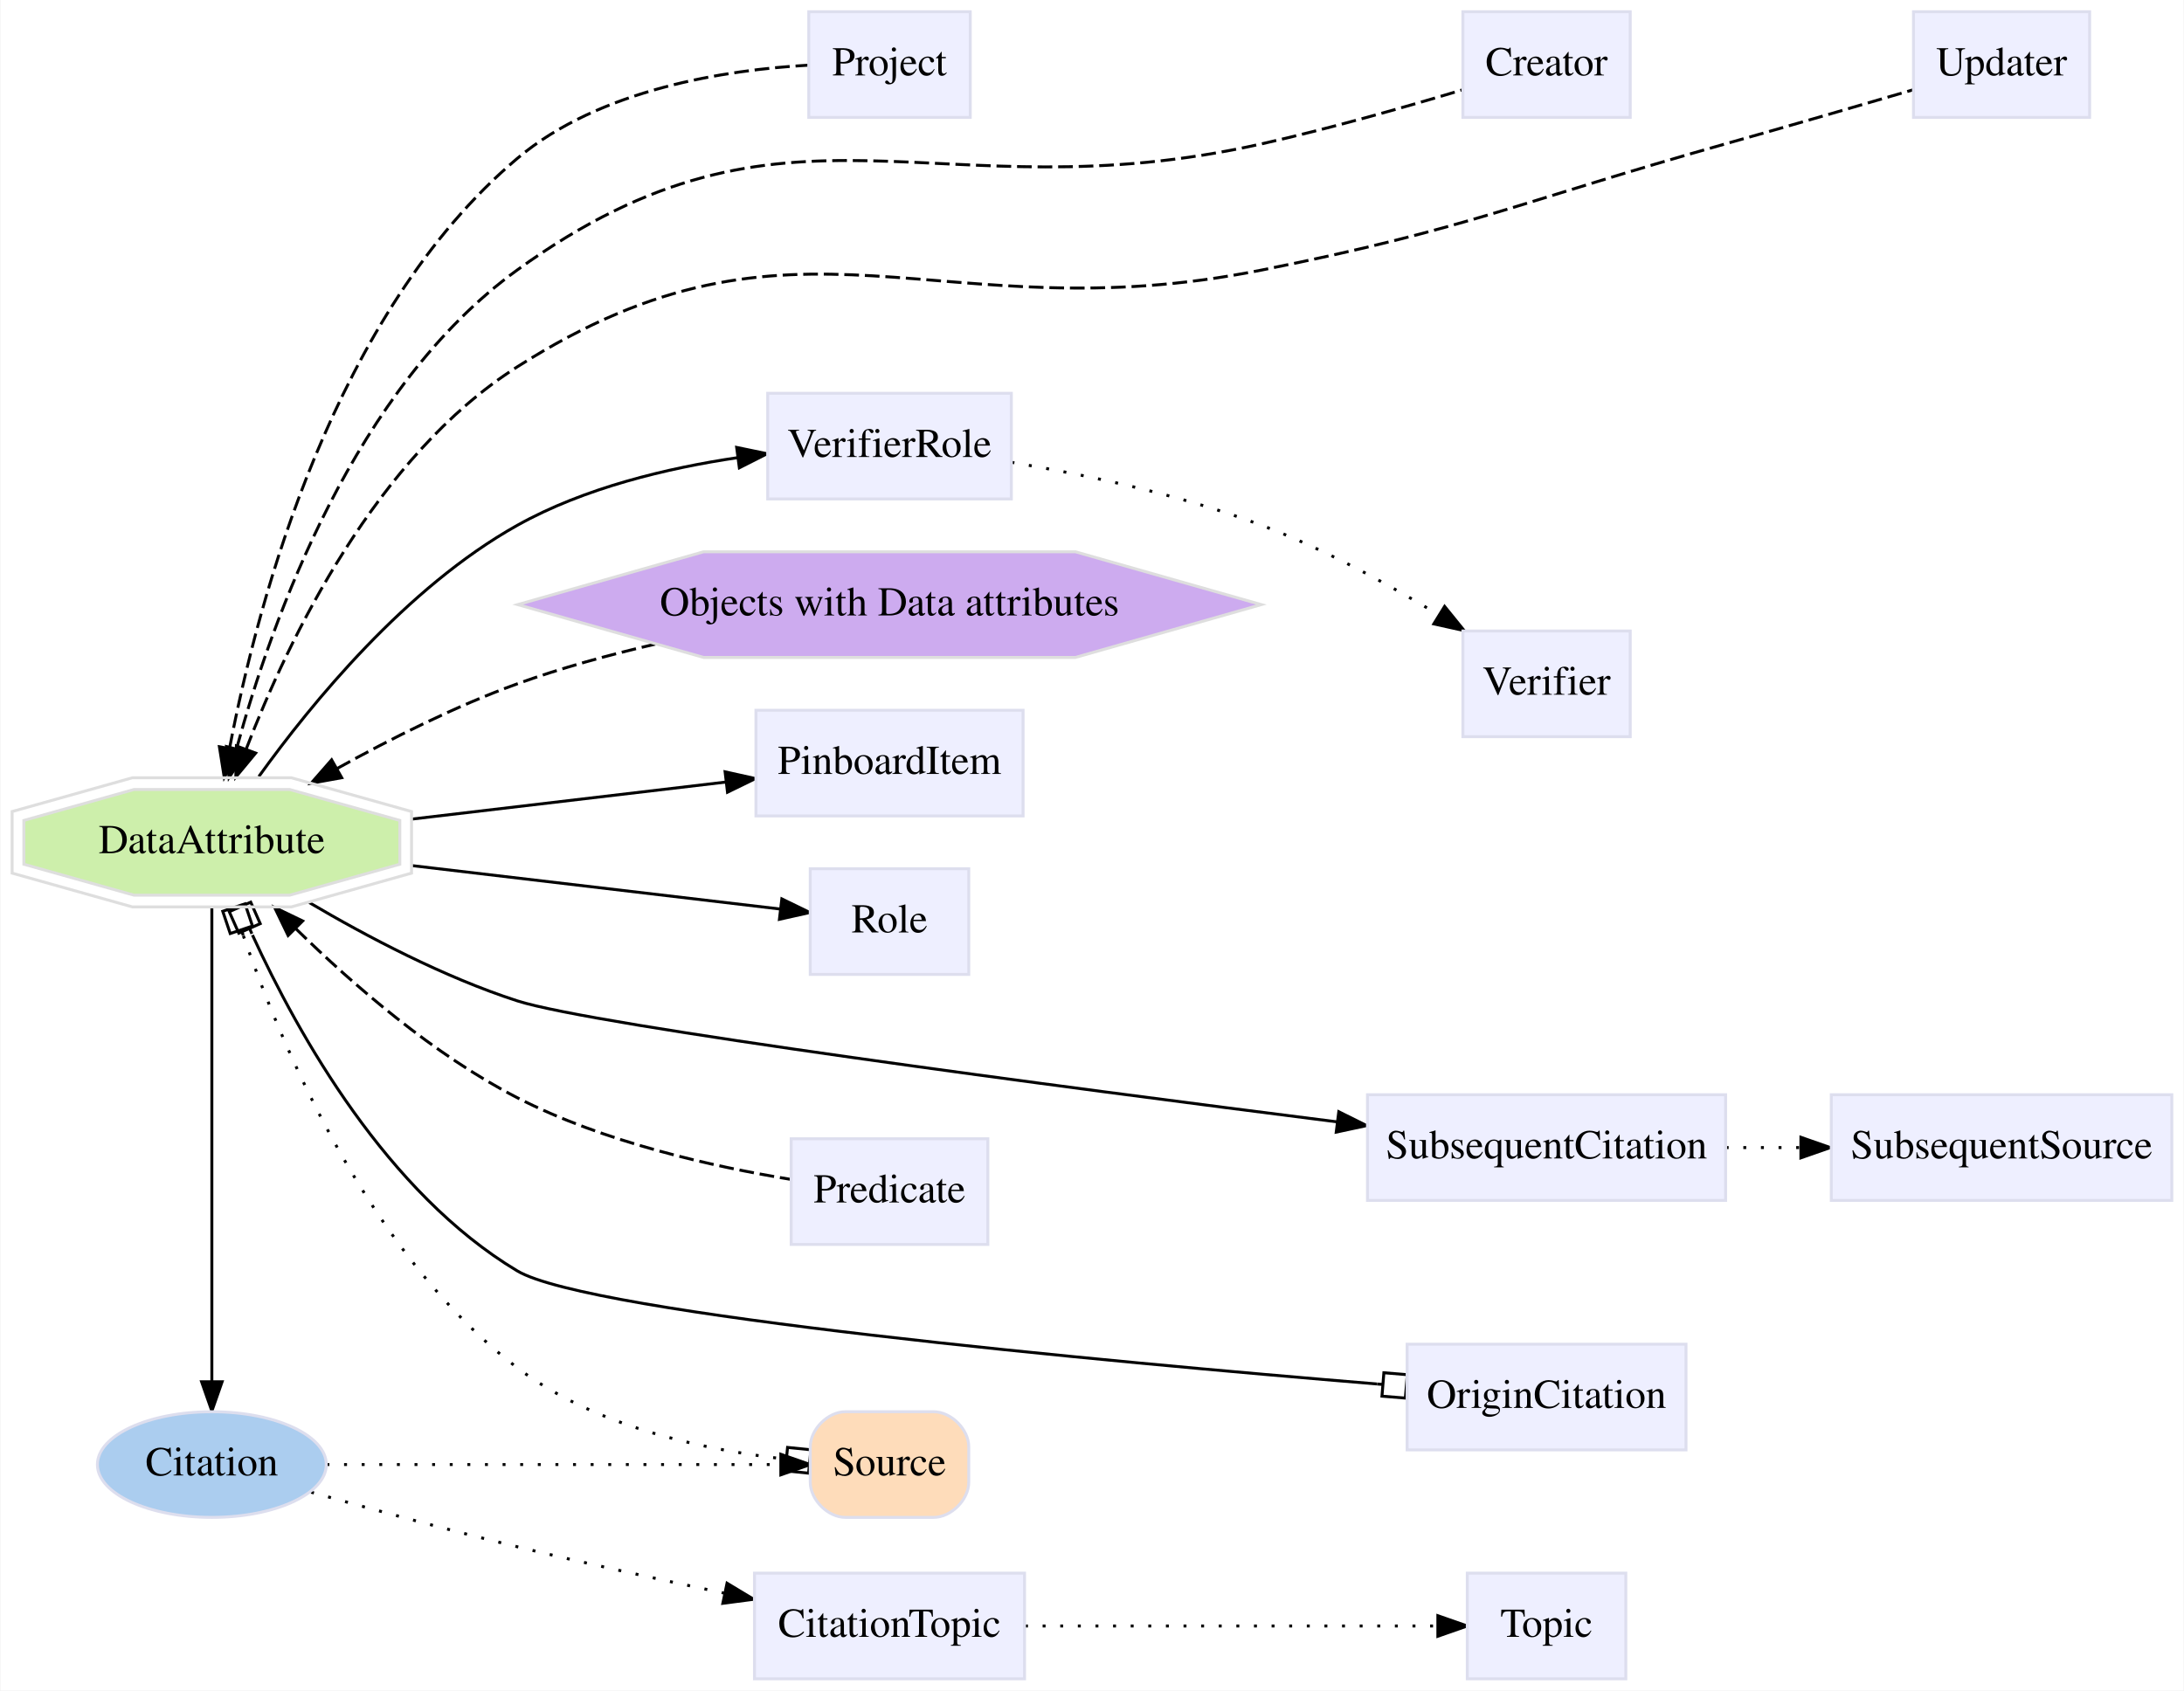
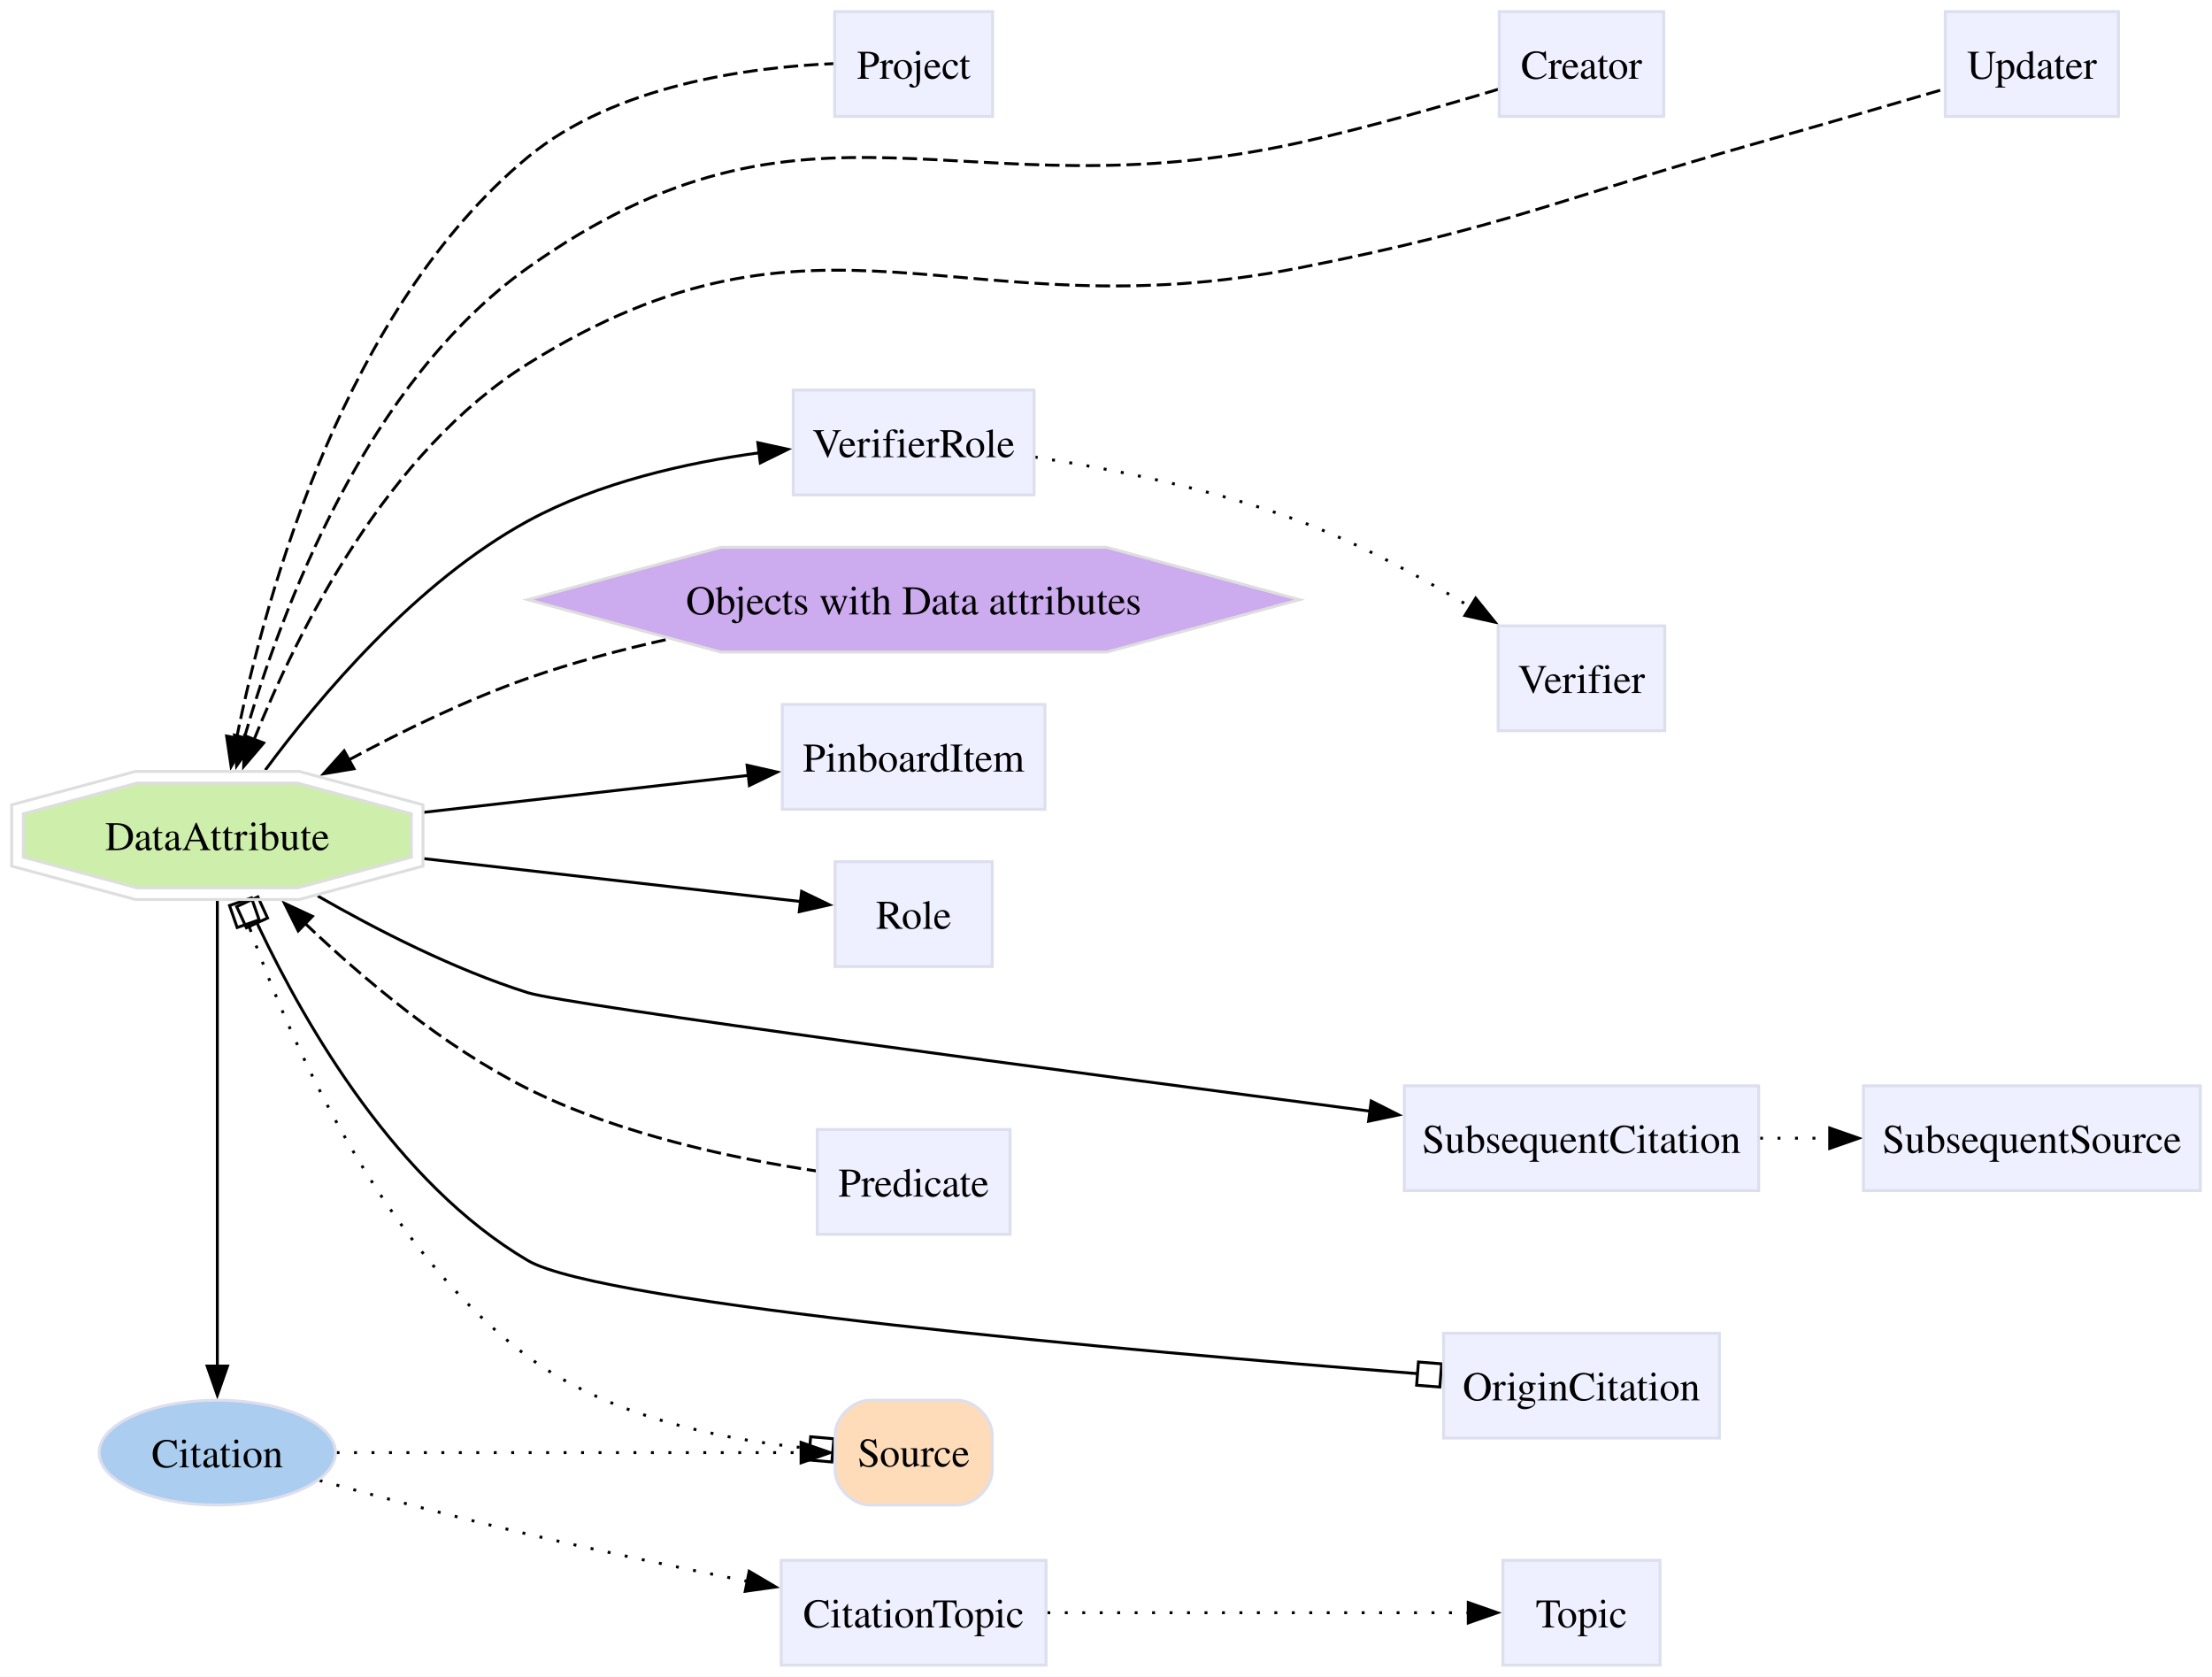
- <svg xmlns="http://www.w3.org/2000/svg" xmlns:xlink="http://www.w3.org/1999/xlink" width="744pt" height="576pt" viewBox="0.00 0.00 743.70 576.00">
+ <svg xmlns="http://www.w3.org/2000/svg" xmlns:xlink="http://www.w3.org/1999/xlink" width="760pt" height="576pt" viewBox="0.00 0.00 759.98 576.00">
  <g id="graph0" class="graph" transform="scale(1 1) rotate(0) translate(4 572)">
-     <polygon fill="white" stroke="transparent" points="-4,4 -4,-572 739.7,-572 739.7,4 -4,4" />
+     <polygon fill="white" stroke="none" points="-4,4 -4,-572 755.98,-572 755.98,4 -4,4" />
    <g id="edge2" class="edge">
-       <path fill="none" stroke="black" d="M68.02,-262.67C68.02,-208.87 68.02,-155.07 68.02,-101.26" />
-       <polygon fill="black" stroke="black" points="71.52,-101.22 68.02,-91.22 64.52,-101.22 71.52,-101.22" />
+       <path fill="none" stroke="black" d="M70.66,-262.67C70.66,-209.31 70.66,-155.96 70.66,-102.6" />
+       <polygon fill="black" stroke="black" points="74.16,-102.73 70.66,-92.73 67.16,-102.73 74.16,-102.73" />
    </g>
    <g id="edge17" class="edge">
-       <path fill="none" stroke="black" stroke-dasharray="1,5" d="M78.75,-253.17C92.77,-212.78 122.53,-143.83 172.04,-106 197.86,-86.27 234.41,-78.29 261.47,-75.09" />
-       <polygon fill="none" stroke="black" points="79.32,-264.06 71.73,-261.52 74.28,-253.93 81.86,-256.48 79.32,-264.06" />
-       <polyline fill="none" stroke="black" points="78.07,-255.2 78.71,-253.31 " />
-       <polygon fill="none" stroke="black" points="271.29,-70.07 272.1,-78.03 264.14,-78.84 263.33,-70.88 271.29,-70.07" />
-       <polyline fill="none" stroke="black" points="263.74,-74.86 261.75,-75.06 " />
+       <path fill="none" stroke="black" stroke-dasharray="1,5" d="M81.91,-252.82C96.5,-212.3 127.19,-143.45 177.32,-106 204.93,-85.38 243.96,-77.55 272.34,-74.63" />
+       <polygon fill="none" stroke="black" points="82.4,-263.56 74.85,-260.93 77.48,-253.38 85.03,-256.01 82.4,-263.56" />
+       <polyline fill="none" stroke="black" points="81.25,-254.69 81.91,-252.8" />
+       <polygon fill="none" stroke="black" points="281.8,-69.79 282.49,-77.76 274.52,-78.45 273.83,-70.48 281.8,-69.79" />
+       <polyline fill="none" stroke="black" points="274.18,-74.47 272.18,-74.64" />
    </g>
    <g id="edge3" class="edge">
-       <path fill="none" stroke="black" d="M136.13,-292.92C170.17,-296.93 210.99,-301.75 243.1,-305.54" />
-       <polygon fill="black" stroke="black" points="242.86,-309.03 253.2,-306.73 243.68,-302.08 242.86,-309.03" />
+       <path fill="none" stroke="black" d="M141.56,-292.95C177.14,-297 219.79,-301.86 253.14,-305.65" />
+       <polygon fill="black" stroke="black" points="252.68,-309.12 263.01,-306.78 253.47,-302.17 252.68,-309.12" />
    </g>
    <g id="edge4" class="edge">
-       <path fill="none" stroke="black" d="M136.13,-277.08C177.07,-272.25 227.82,-266.26 261.43,-262.3" />
-       <polygon fill="black" stroke="black" points="262.19,-265.73 271.71,-261.09 261.37,-258.78 262.19,-265.73" />
+       <path fill="none" stroke="black" d="M141.56,-277.05C184.05,-272.21 236.63,-266.23 271.39,-262.27" />
+       <polygon fill="black" stroke="black" points="271.41,-265.79 280.95,-261.18 270.61,-258.83 271.41,-265.79" />
    </g>
    <g id="edge6" class="edge">
-       <path fill="none" stroke="black" d="M101.17,-264.5C120.88,-252.87 147.06,-239.07 172.04,-231 198.01,-222.61 356.93,-201.71 451.35,-189.76" />
-       <polygon fill="black" stroke="black" points="451.92,-193.21 461.41,-188.49 451.05,-186.27 451.92,-193.21" />
+       <path fill="none" stroke="black" d="M105.16,-264.21C125.34,-252.63 151.98,-238.98 177.32,-231 190.96,-226.71 365.38,-203.54 466.7,-190.3" />
+       <polygon fill="black" stroke="black" points="467.11,-193.78 476.57,-189.01 466.2,-186.84 467.11,-193.78" />
    </g>
    <g id="edge9" class="edge">
-       <path fill="none" stroke="black" d="M84.02,-307.42C101.94,-332.35 134.27,-371.87 172.04,-393 194.9,-405.79 223.21,-412.53 247.19,-416.08" />
-       <polygon fill="black" stroke="black" points="246.8,-419.56 257.17,-417.41 247.72,-412.62 246.8,-419.56" />
+       <path fill="none" stroke="black" d="M87.15,-307.48C105.62,-332.45 138.87,-372.02 177.32,-393 201.65,-406.27 231.73,-413.03 256.99,-416.48" />
+       <polygon fill="black" stroke="black" points="256.37,-419.93 266.72,-417.66 257.21,-412.98 256.37,-419.93" />
    </g>
    <g id="edge12" class="edge">
-       <path fill="none" stroke="black" stroke-dasharray="5,2" d="M76.46,-316.99C88.52,-361.19 116.75,-440 172.04,-480 264.68,-547.03 314.13,-497.93 425.7,-523 449.01,-528.24 475.09,-535.67 494.17,-541.42" />
-       <polygon fill="black" stroke="black" points="79.78,-315.86 73.87,-307.07 73.01,-317.63 79.78,-315.86" />
+       <path fill="none" stroke="black" stroke-dasharray="5,2" d="M79.93,-318.54C92.77,-363.09 121.99,-440.71 177.32,-480 274.66,-549.12 325.91,-497.22 442.48,-523 465.78,-528.15 491.82,-535.6 510.87,-541.36" />
+       <polygon fill="black" stroke="black" points="83.3,-317.61 77.27,-308.9 76.55,-319.47 83.3,-317.61" />
    </g>
    <g id="edge13" class="edge">
-       <path fill="none" stroke="black" stroke-dasharray="5,2" d="M96.69,-255.52C116.08,-236.5 143.55,-212.65 172.04,-198 201.6,-182.79 238.87,-174.48 265.15,-170.18" />
-       <polygon fill="black" stroke="black" points="94,-253.26 89.4,-262.81 98.95,-258.21 94,-253.26" />
+       <path fill="none" stroke="black" stroke-dasharray="5,2" d="M100.66,-254.94C120.56,-235.97 148.5,-212.41 177.32,-198 208.97,-182.18 248.88,-173.9 276.4,-169.76" />
+       <polygon fill="black" stroke="black" points="98.45,-252.21 93.73,-261.7 103.33,-257.23 98.45,-252.21" />
    </g>
    <g id="edge14" class="edge">
-       <path fill="none" stroke="black" stroke-dasharray="5,2" d="M74.07,-317.14C83.75,-367.67 109.75,-465.35 172.04,-518 200.1,-541.72 243.44,-548.21 271.22,-549.79" />
-       <polygon fill="black" stroke="black" points="77.48,-316.32 72.25,-307.11 70.59,-317.57 77.48,-316.32" />
+       <path fill="none" stroke="black" stroke-dasharray="5,2" d="M77.23,-318.19C87.56,-369.12 114.65,-466.08 177.32,-518 207.29,-542.82 253.5,-548.92 282.43,-550.14" />
+       <polygon fill="black" stroke="black" points="80.72,-317.82 75.4,-308.66 73.85,-319.14 80.72,-317.82" />
    </g>
    <g id="edge15" class="edge">
-       <path fill="none" stroke="black" stroke-dasharray="5,2" d="M79.71,-316.77C94.23,-354.58 124.03,-416.44 172.04,-447 267.94,-508.05 314.22,-457.69 425.7,-480 497.06,-494.28 513.64,-503.3 583.7,-523 605.06,-529.01 629.12,-536 647.42,-541.36" />
-       <polygon fill="black" stroke="black" points="82.94,-315.41 76.18,-307.25 76.38,-317.84 82.94,-315.41" />
+       <path fill="none" stroke="black" stroke-dasharray="5,2" d="M83.22,-317.8C98.46,-355.76 129.11,-416.89 177.32,-447 278.05,-509.91 325.97,-456.99 442.48,-480 513.77,-494.08 530.28,-503.3 600.23,-523 621.56,-529.01 645.59,-536 663.86,-541.36" />
+       <polygon fill="black" stroke="black" points="86.58,-316.77 79.71,-308.7 80.05,-319.29 86.58,-316.77" />
    </g>
    <g id="edge16" class="edge">
-       <path fill="none" stroke="black" d="M81.85,-253.42C97.61,-219.05 127.82,-165.46 172.04,-139 196.6,-124.3 372.27,-108.1 464.88,-100.46" />
-       <polygon fill="none" stroke="black" points="81.26,-264.62 73.95,-261.37 77.19,-254.06 84.5,-257.3 81.26,-264.62" />
-       <polyline fill="none" stroke="black" points="80.85,-255.68 81.66,-253.85 " />
-       <polygon fill="none" stroke="black" points="474.6,-95.65 475.26,-103.62 467.28,-104.28 466.63,-96.3 474.6,-95.65" />
-       <polyline fill="none" stroke="black" points="466.96,-100.29 464.96,-100.45 " />
+       <path fill="none" stroke="black" d="M84.95,-253.54C101.28,-219.13 132.45,-165.38 177.32,-139 202.93,-123.95 386,-107.79 481.18,-100.28" />
+       <polygon fill="none" stroke="black" points="84.58,-263.91 77.31,-260.56 80.66,-253.29 87.92,-256.64 84.58,-263.91" />
+       <polyline fill="none" stroke="black" points="84.29,-254.97 85.13,-253.15" />
+       <polygon fill="none" stroke="black" points="490.69,-95.53 491.31,-103.5 483.34,-104.13 482.71,-96.15 490.69,-95.53" />
+       <polyline fill="none" stroke="black" points="483.02,-100.14 481.03,-100.3" />
    </g>
    <g id="edge11" class="edge">
-       <path fill="none" stroke="black" stroke-dasharray="5,2" d="M110.76,-310.19C129.05,-320.34 151.08,-331.42 172.04,-339 186.95,-344.4 203.28,-348.88 219.08,-352.53" />
-       <polygon fill="black" stroke="black" points="112.26,-307.02 101.84,-305.14 108.82,-313.11 112.26,-307.02" />
+       <path fill="none" stroke="black" stroke-dasharray="5,2" d="M115.72,-310.89C134.24,-320.87 156.33,-331.63 177.32,-339 192.62,-344.37 209.3,-348.81 225.5,-352.43" />
+       <polygon fill="black" stroke="black" points="117.61,-307.93 107.16,-306.18 114.23,-314.07 117.61,-307.93" />
    </g>
    <g id="edge5" class="edge">
-       <path fill="none" stroke="black" stroke-dasharray="1,5" d="M107.06,-73C150.07,-73 219.55,-73 261.74,-73" />
-       <polygon fill="black" stroke="black" points="261.85,-76.5 271.85,-73 261.85,-69.5 261.85,-76.5" />
+       <path fill="none" stroke="black" stroke-dasharray="1,5" d="M111.64,-73C156.18,-73 227.64,-73 271.23,-73" />
+       <polygon fill="black" stroke="black" points="271.22,-76.5 281.22,-73 271.22,-69.5 271.22,-76.5" />
    </g>
    <g id="edge1" class="edge">
-       <path fill="none" stroke="black" stroke-dasharray="1,5" d="M101.84,-63.59C122.02,-57.93 148.44,-50.73 172.04,-45 195.1,-39.4 220.69,-33.79 242.74,-29.16" />
-       <polygon fill="black" stroke="black" points="243.52,-32.57 252.6,-27.1 242.09,-25.72 243.52,-32.57" />
+       <path fill="none" stroke="black" stroke-dasharray="1,5" d="M105.8,-63.43C126.43,-57.77 153.31,-50.64 177.32,-45 202,-39.2 229.45,-33.46 252.86,-28.77" />
+       <polygon fill="black" stroke="black" points="253.39,-32.23 262.52,-26.85 252.03,-25.37 253.39,-32.23" />
    </g>
    <g id="edge8" class="edge">
-       <path fill="none" stroke="black" stroke-dasharray="1,5" d="M345.03,-18C386.48,-18 447.12,-18 485.48,-18" />
-       <polygon fill="black" stroke="black" points="485.67,-21.5 495.67,-18 485.67,-14.5 485.67,-21.5" />
+       <path fill="none" stroke="black" stroke-dasharray="1,5" d="M355.84,-18C398.17,-18 460.86,-18 500.65,-18" />
+       <polygon fill="black" stroke="black" points="500.46,-21.5 510.46,-18 500.46,-14.5 500.46,-21.5" />
    </g>
    <g id="edge7" class="edge">
-       <path fill="none" stroke="black" stroke-dasharray="1,5" d="M583.73,-181C592.06,-181 600.67,-181 609.13,-181" />
-       <polygon fill="black" stroke="black" points="609.35,-184.5 619.35,-181 609.34,-177.5 609.35,-184.5" />
+       <path fill="none" stroke="black" stroke-dasharray="1,5" d="M600.72,-181C608.66,-181 616.84,-181 624.89,-181" />
+       <polygon fill="black" stroke="black" points="624.64,-184.5 634.64,-181 624.64,-177.5 624.64,-184.5" />
    </g>
    <g id="edge10" class="edge">
-       <path fill="none" stroke="black" stroke-dasharray="1,5" d="M340.42,-414.48C365.52,-410.29 398.12,-403.44 425.7,-393 446.57,-385.1 468.35,-373.19 485.88,-362.56" />
-       <polygon fill="black" stroke="black" points="487.97,-365.38 494.64,-357.14 484.29,-359.43 487.97,-365.38" />
+       <path fill="none" stroke="black" stroke-dasharray="1,5" d="M351.54,-414.99C378.01,-410.93 412.99,-404.02 442.48,-393 462.82,-385.4 484.01,-373.9 501.27,-363.46" />
+       <polygon fill="black" stroke="black" points="503,-366.51 509.66,-358.27 499.31,-360.56 503,-366.51" />
    </g>
    <g id="node1" class="node">
      <g id="a_node1">
        <a xlink:href="/develop/Data/models.html#data-attribute" xlink:title="DataAttribute" target="_top">
-           <polygon fill="#cdefab" stroke="#dedede" points="132.05,-277.54 132.05,-292.46 94.54,-303 41.49,-303 3.98,-292.46 3.98,-277.54 41.49,-267 94.54,-267 132.05,-277.54" />
-           <polygon fill="none" stroke="#dedede" points="136.05,-274.51 136.05,-295.49 95.09,-307 40.94,-307 -0.02,-295.49 -0.02,-274.51 40.94,-263 95.09,-263 136.05,-274.51" />
-           <text text-anchor="middle" x="68.02" y="-281.3" font-family="Times,serif" font-size="14.00">DataAttribute</text>
+           <polygon fill="#cdefab" stroke="#dedede" points="137.32,-277.54 137.32,-292.46 98.27,-303 43.05,-303 4,-292.46 4,-277.54 43.05,-267 98.27,-267 137.32,-277.54" />
+           <polygon fill="none" stroke="#dedede" points="141.32,-274.48 141.32,-295.52 98.8,-307 42.52,-307 0,-295.52 0,-274.48 42.52,-263 98.8,-263 141.32,-274.48" />
+           <text text-anchor="middle" x="70.66" y="-279.95" font-family="Times,serif" font-size="14.00">DataAttribute</text>
        </a>
      </g>
    </g>
    <g id="node2" class="node">
      <g id="a_node2">
        <a xlink:href="/develop/Data/models.html#citation" xlink:title="Citation" target="_top">
-           <ellipse fill="#abcdef" stroke="#dddeee" cx="68.02" cy="-73" rx="38.99" ry="18" />
-           <text text-anchor="middle" x="68.02" y="-69.3" font-family="Times,serif" font-size="14.00">Citation</text>
+           <ellipse fill="#abcdef" stroke="#dddeee" cx="70.66" cy="-73" rx="40.6" ry="18" />
+           <text text-anchor="middle" x="70.66" y="-67.95" font-family="Times,serif" font-size="14.00">Citation</text>
        </a>
      </g>
    </g>
    <g id="node3" class="node">
      <g id="a_node3">
        <a xlink:href="/develop/Data/models.html#source" xlink:title="Source" target="_top">
-           <path fill="#fedcba" stroke="#dddeee" d="M283.87,-55C283.87,-55 313.87,-55 313.87,-55 319.87,-55 325.87,-61 325.87,-67 325.87,-67 325.87,-79 325.87,-79 325.87,-85 319.87,-91 313.87,-91 313.87,-91 283.87,-91 283.87,-91 277.87,-91 271.87,-85 271.87,-79 271.87,-79 271.87,-67 271.87,-67 271.87,-61 277.87,-55 283.87,-55" />
-           <text text-anchor="middle" x="298.87" y="-69.3" font-family="Times,serif" font-size="14.00">Source</text>
+           <path fill="#fedcba" stroke="#dddeee" d="M294.9,-55C294.9,-55 324.9,-55 324.9,-55 330.9,-55 336.9,-61 336.9,-67 336.9,-67 336.9,-79 336.9,-79 336.9,-85 330.9,-91 324.9,-91 324.9,-91 294.9,-91 294.9,-91 288.9,-91 282.9,-85 282.9,-79 282.9,-79 282.9,-67 282.9,-67 282.9,-61 288.9,-55 294.9,-55" />
+           <text text-anchor="middle" x="309.9" y="-68.2" font-family="Times,serif" font-size="14.00">Source</text>
        </a>
      </g>
    </g>
    <g id="node4" class="node">
      <g id="a_node4">
        <a xlink:href="/develop/Data/models.html#citation-topic" xlink:title="CitationTopic" target="_top">
-           <polygon fill="#eeefff" stroke="#dddeee" points="344.87,-36 252.87,-36 252.87,0 344.87,0 344.87,-36" />
-           <text text-anchor="middle" x="298.87" y="-14.3" font-family="Times,serif" font-size="14.00">CitationTopic</text>
+           <polygon fill="#eeefff" stroke="#dddeee" points="355.4,-36 264.4,-36 264.4,0 355.4,0 355.4,-36" />
+           <text text-anchor="middle" x="309.9" y="-12.95" font-family="Times,serif" font-size="14.00">CitationTopic</text>
        </a>
      </g>
    </g>
    <g id="node5" class="node">
      <g id="a_node5">
        <a xlink:href="/develop/Data/models.html#pinboard-item" xlink:title="PinboardItem" target="_top">
-           <polygon fill="#eeefff" stroke="#dddeee" points="344.37,-330 253.37,-330 253.37,-294 344.37,-294 344.37,-330" />
-           <text text-anchor="middle" x="298.87" y="-308.3" font-family="Times,serif" font-size="14.00">PinboardItem</text>
+           <polygon fill="#eeefff" stroke="#dddeee" points="355.03,-330 264.78,-330 264.78,-294 355.03,-294 355.03,-330" />
+           <text text-anchor="middle" x="309.9" y="-306.95" font-family="Times,serif" font-size="14.00">PinboardItem</text>
        </a>
      </g>
    </g>
    <g id="node6" class="node">
      <g id="a_node6">
        <a xlink:href="/develop/Data/models.html#role" xlink:title="Role" target="_top">
-           <polygon fill="#eeefff" stroke="#dddeee" points="325.87,-276 271.87,-276 271.87,-240 325.87,-240 325.87,-276" />
-           <text text-anchor="middle" x="298.87" y="-254.3" font-family="Times,serif" font-size="14.00">Role</text>
+           <polygon fill="#eeefff" stroke="#dddeee" points="336.9,-276 282.9,-276 282.9,-240 336.9,-240 336.9,-276" />
+           <text text-anchor="middle" x="309.9" y="-252.95" font-family="Times,serif" font-size="14.00">Role</text>
        </a>
      </g>
    </g>
    <g id="node7" class="node">
      <g id="a_node7">
        <a xlink:href="/develop/Data/models.html#subsequent-citation" xlink:title="SubsequentCitation" target="_top">
-           <polygon fill="#eeefff" stroke="#dddeee" points="583.7,-199 461.7,-199 461.7,-163 583.7,-163 583.7,-199" />
-           <text text-anchor="middle" x="522.7" y="-177.3" font-family="Times,serif" font-size="14.00">SubsequentCitation</text>
+           <polygon fill="#eeefff" stroke="#dddeee" points="600.23,-199 478.48,-199 478.48,-163 600.23,-163 600.23,-199" />
+           <text text-anchor="middle" x="539.35" y="-175.95" font-family="Times,serif" font-size="14.00">SubsequentCitation</text>
        </a>
      </g>
    </g>
    <g id="node8" class="node">
      <g id="a_node8">
        <a xlink:href="/develop/Data/models.html#subsequent-source" xlink:title="SubsequentSource" target="_top">
-           <polygon fill="#eeefff" stroke="#dddeee" points="735.7,-199 619.7,-199 619.7,-163 735.7,-163 735.7,-199" />
-           <text text-anchor="middle" x="677.7" y="-177.3" font-family="Times,serif" font-size="14.00">SubsequentSource</text>
+           <polygon fill="#eeefff" stroke="#dddeee" points="751.98,-199 636.23,-199 636.23,-163 751.98,-163 751.98,-199" />
+           <text text-anchor="middle" x="694.1" y="-175.95" font-family="Times,serif" font-size="14.00">SubsequentSource</text>
        </a>
      </g>
    </g>
    <g id="node9" class="node">
      <g id="a_node9">
        <a xlink:href="/develop/Data/models.html#topic" xlink:title="Topic" target="_top">
-           <polygon fill="#eeefff" stroke="#dddeee" points="549.7,-36 495.7,-36 495.7,0 549.7,0 549.7,-36" />
-           <text text-anchor="middle" x="522.7" y="-14.3" font-family="Times,serif" font-size="14.00">Topic</text>
+           <polygon fill="#eeefff" stroke="#dddeee" points="566.35,-36 512.35,-36 512.35,0 566.35,0 566.35,-36" />
+           <text text-anchor="middle" x="539.35" y="-12.95" font-family="Times,serif" font-size="14.00">Topic</text>
        </a>
      </g>
    </g>
    <g id="node10" class="node">
      <g id="a_node10">
        <a xlink:href="/develop/Data/models.html#verifier-role" xlink:title="VerifierRole" target="_top">
-           <polygon fill="#eeefff" stroke="#dddeee" points="340.37,-438 257.37,-438 257.37,-402 340.37,-402 340.37,-438" />
-           <text text-anchor="middle" x="298.87" y="-416.3" font-family="Times,serif" font-size="14.00">VerifierRole</text>
+           <polygon fill="#eeefff" stroke="#dddeee" points="351.28,-438 268.53,-438 268.53,-402 351.28,-402 351.28,-438" />
+           <text text-anchor="middle" x="309.9" y="-414.95" font-family="Times,serif" font-size="14.00">VerifierRole</text>
        </a>
      </g>
    </g>
    <g id="node11" class="node">
      <g id="a_node11">
        <a xlink:href="/develop/Data/models.html#verifier" xlink:title="Verifier" target="_top">
-           <polygon fill="#eeefff" stroke="#dddeee" points="551.2,-357 494.2,-357 494.2,-321 551.2,-321 551.2,-357" />
-           <text text-anchor="middle" x="522.7" y="-335.3" font-family="Times,serif" font-size="14.00">Verifier</text>
+           <polygon fill="#eeefff" stroke="#dddeee" points="567.98,-357 510.73,-357 510.73,-321 567.98,-321 567.98,-357" />
+           <text text-anchor="middle" x="539.35" y="-333.95" font-family="Times,serif" font-size="14.00">Verifier</text>
        </a>
      </g>
    </g>
    <g id="node12" class="node">
      <g id="a_node12">
        <a xlink:href="/develop/Data/models.html#creator" xlink:title="Creator" target="_top">
-           <polygon fill="#eeefff" stroke="#dddeee" points="551.2,-568 494.2,-568 494.2,-532 551.2,-532 551.2,-568" />
-           <text text-anchor="middle" x="522.7" y="-546.3" font-family="Times,serif" font-size="14.00">Creator</text>
+           <polygon fill="#eeefff" stroke="#dddeee" points="567.6,-568 511.1,-568 511.1,-532 567.6,-532 567.6,-568" />
+           <text text-anchor="middle" x="539.35" y="-544.95" font-family="Times,serif" font-size="14.00">Creator</text>
        </a>
      </g>
    </g>
    <g id="node13" class="node">
      <g id="a_node13">
        <a xlink:href="/develop/Data/models.html#predicate" xlink:title="Predicate" target="_top">
-           <polygon fill="#eeefff" stroke="#dddeee" points="332.37,-184 265.37,-184 265.37,-148 332.37,-148 332.37,-184" />
-           <text text-anchor="middle" x="298.87" y="-162.3" font-family="Times,serif" font-size="14.00">Predicate</text>
+           <polygon fill="#eeefff" stroke="#dddeee" points="343.03,-184 276.78,-184 276.78,-148 343.03,-148 343.03,-184" />
+           <text text-anchor="middle" x="309.9" y="-160.95" font-family="Times,serif" font-size="14.00">Predicate</text>
        </a>
      </g>
    </g>
    <g id="node14" class="node">
      <g id="a_node14">
        <a xlink:href="/develop/Data/models.html#project" xlink:title="Project" target="_top">
-           <polygon fill="#eeefff" stroke="#dddeee" points="326.37,-568 271.37,-568 271.37,-532 326.37,-532 326.37,-568" />
-           <text text-anchor="middle" x="298.87" y="-546.3" font-family="Times,serif" font-size="14.00">Project</text>
+           <polygon fill="#eeefff" stroke="#dddeee" points="337.03,-568 282.78,-568 282.78,-532 337.03,-532 337.03,-568" />
+           <text text-anchor="middle" x="309.9" y="-544.95" font-family="Times,serif" font-size="14.00">Project</text>
        </a>
      </g>
    </g>
    <g id="node15" class="node">
      <g id="a_node15">
        <a xlink:href="/develop/Data/models.html#updater" xlink:title="Updater" target="_top">
-           <polygon fill="#eeefff" stroke="#dddeee" points="707.7,-568 647.7,-568 647.7,-532 707.7,-532 707.7,-568" />
-           <text text-anchor="middle" x="677.7" y="-546.3" font-family="Times,serif" font-size="14.00">Updater</text>
+           <polygon fill="#eeefff" stroke="#dddeee" points="723.85,-568 664.35,-568 664.35,-532 723.85,-532 723.85,-568" />
+           <text text-anchor="middle" x="694.1" y="-544.95" font-family="Times,serif" font-size="14.00">Updater</text>
        </a>
      </g>
    </g>
    <g id="node16" class="node">
      <g id="a_node16">
        <a xlink:href="/develop/Data/models.html#origin-citation" xlink:title="OriginCitation" target="_top">
-           <polygon fill="#eeefff" stroke="#dddeee" points="570.2,-114 475.2,-114 475.2,-78 570.2,-78 570.2,-114" />
-           <text text-anchor="middle" x="522.7" y="-92.3" font-family="Times,serif" font-size="14.00">OriginCitation</text>
+           <polygon fill="#eeefff" stroke="#dddeee" points="586.73,-114 491.98,-114 491.98,-78 586.73,-78 586.73,-114" />
+           <text text-anchor="middle" x="539.35" y="-90.95" font-family="Times,serif" font-size="14.00">OriginCitation</text>
        </a>
      </g>
    </g>
    <g id="node17" class="node">
      <g id="a_node17">
        <a xlink:href="/develop/Data/models.html#objects with data attribute" xlink:title="Objects with Data attributes" target="_top">
-           <polygon fill="#cdabef" stroke="#dedede" points="425.53,-366 362.2,-384 235.54,-384 172.2,-366 235.54,-348 362.2,-348 425.53,-366" />
-           <text text-anchor="middle" x="298.87" y="-362.3" font-family="Times,serif" font-size="14.00">Objects with Data attributes</text>
+           <polygon fill="#cdabef" stroke="#dedede" points="442.48,-366 376.19,-384 243.61,-384 177.32,-366 243.61,-348 376.19,-348 442.48,-366" />
+           <text text-anchor="middle" x="309.9" y="-360.95" font-family="Times,serif" font-size="14.00">Objects with Data attributes</text>
        </a>
      </g>
    </g>
  </g>
</svg>
